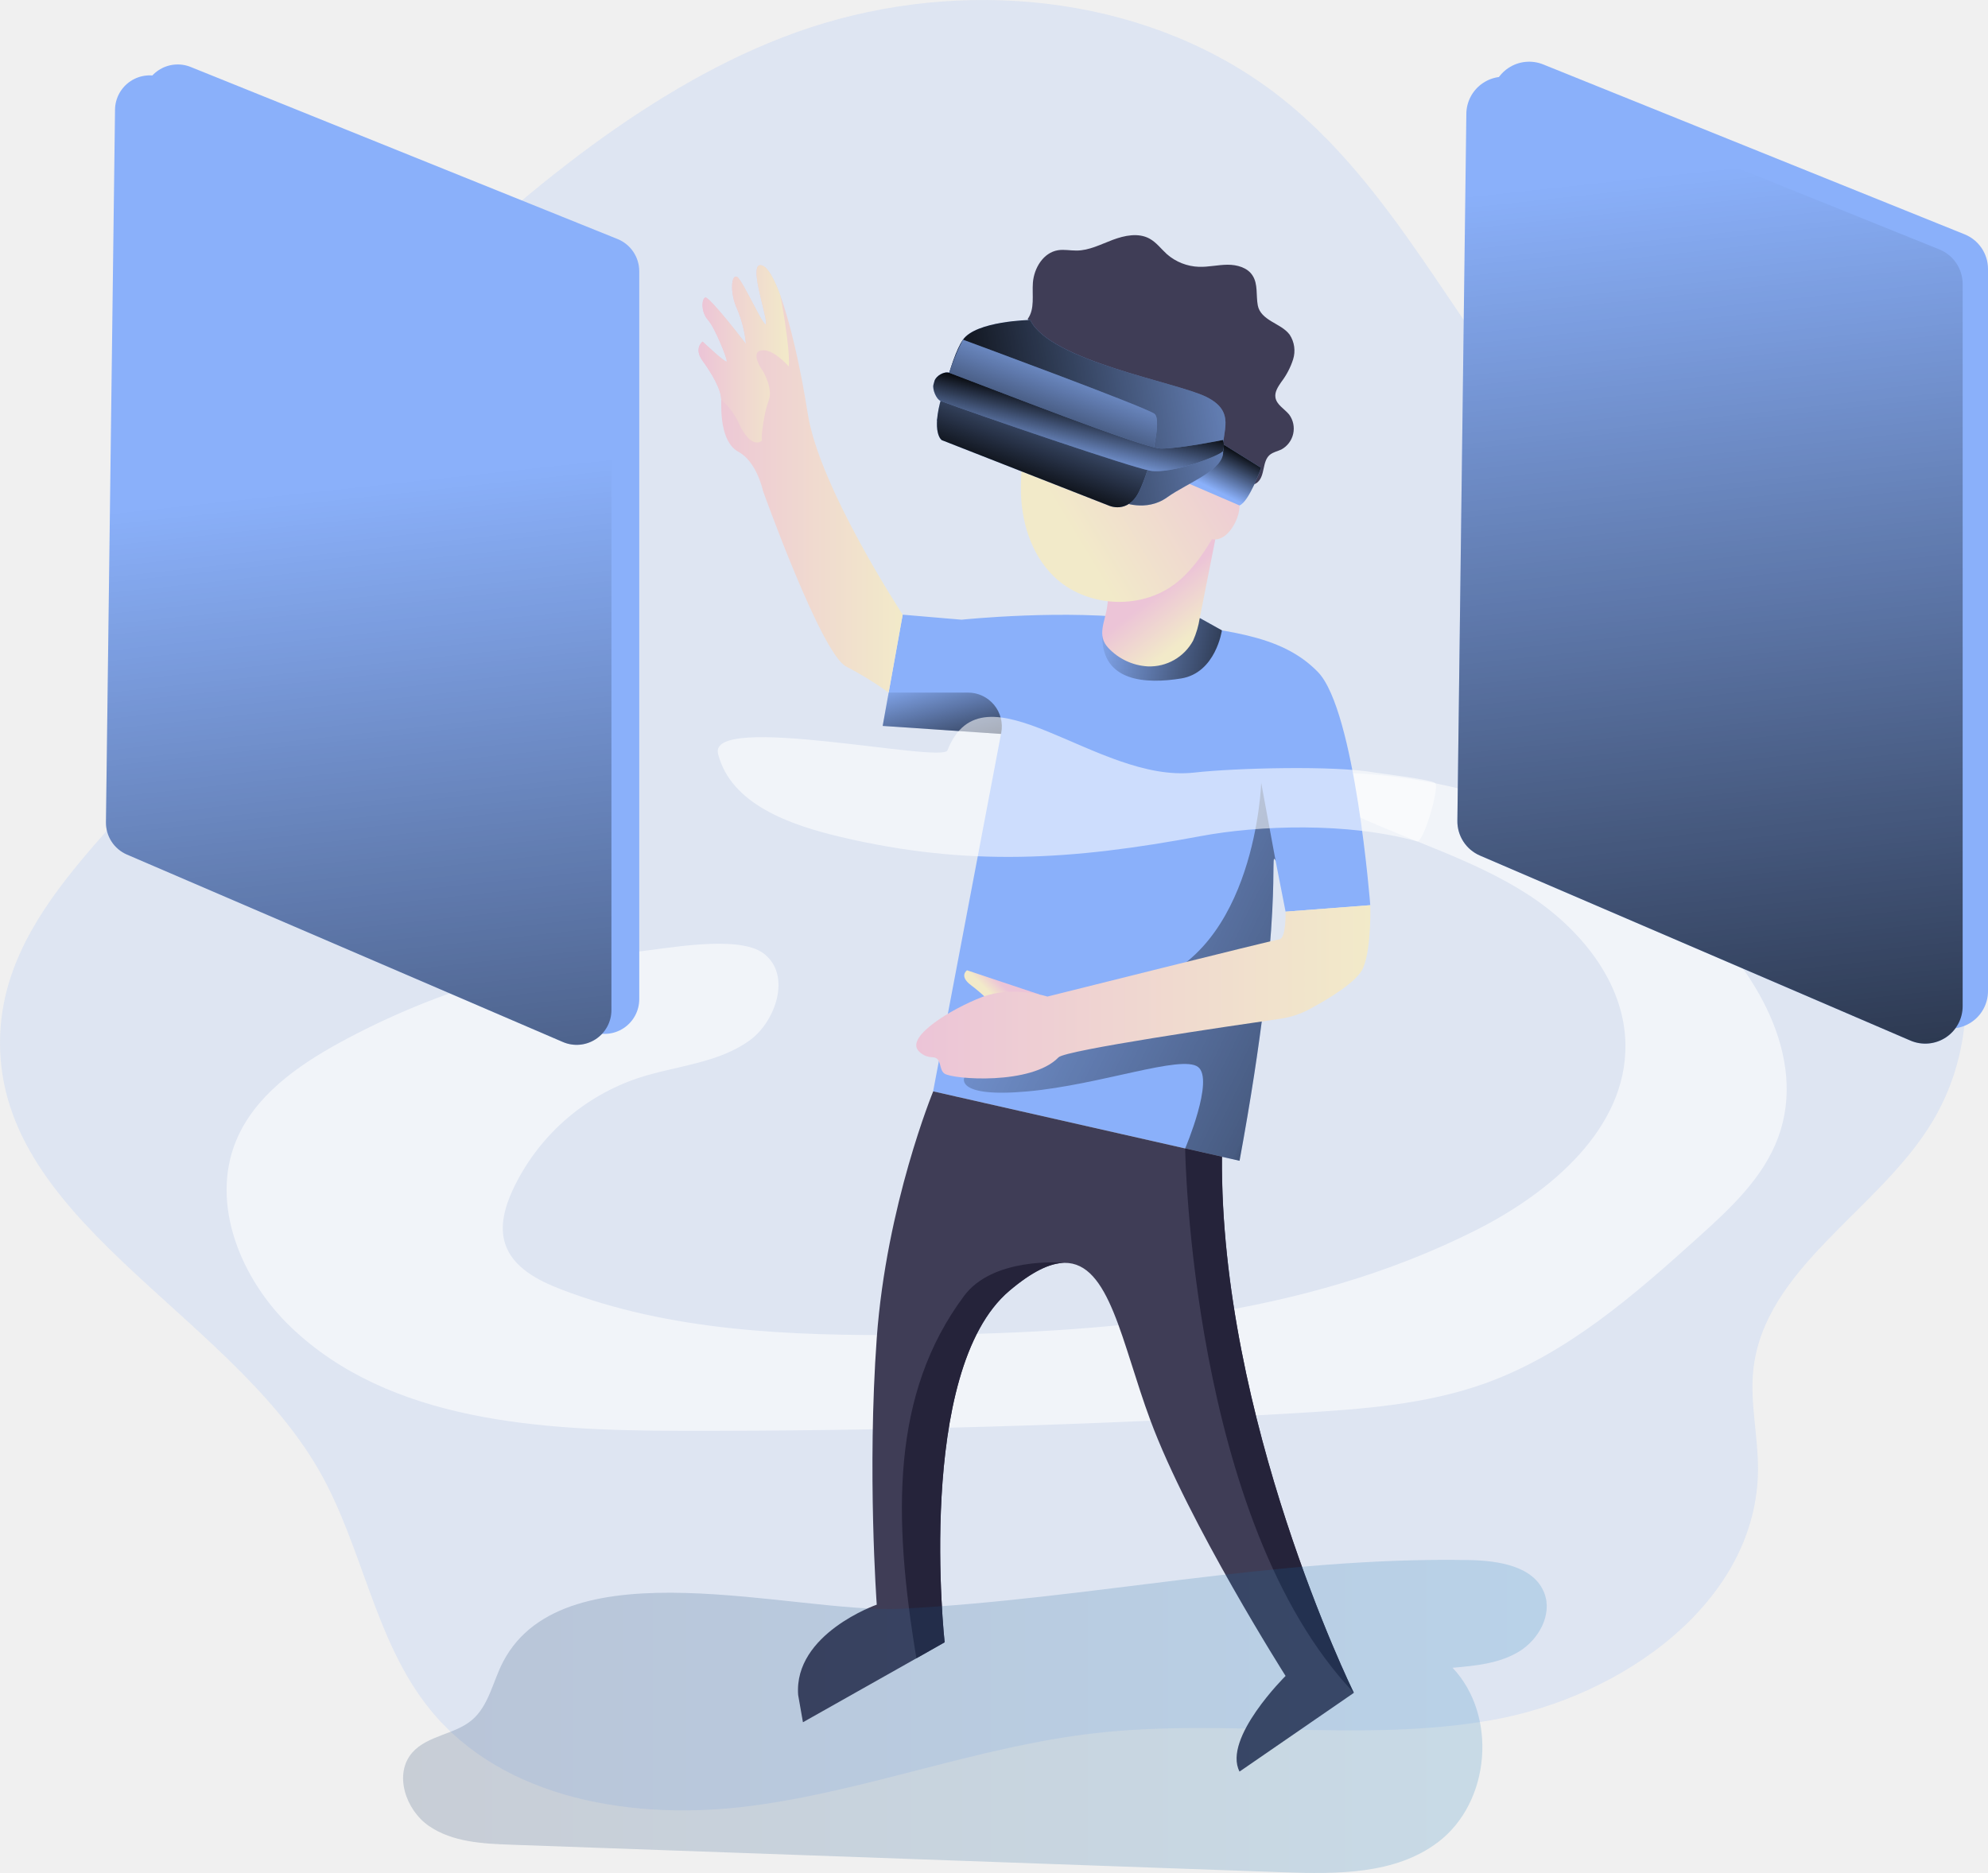
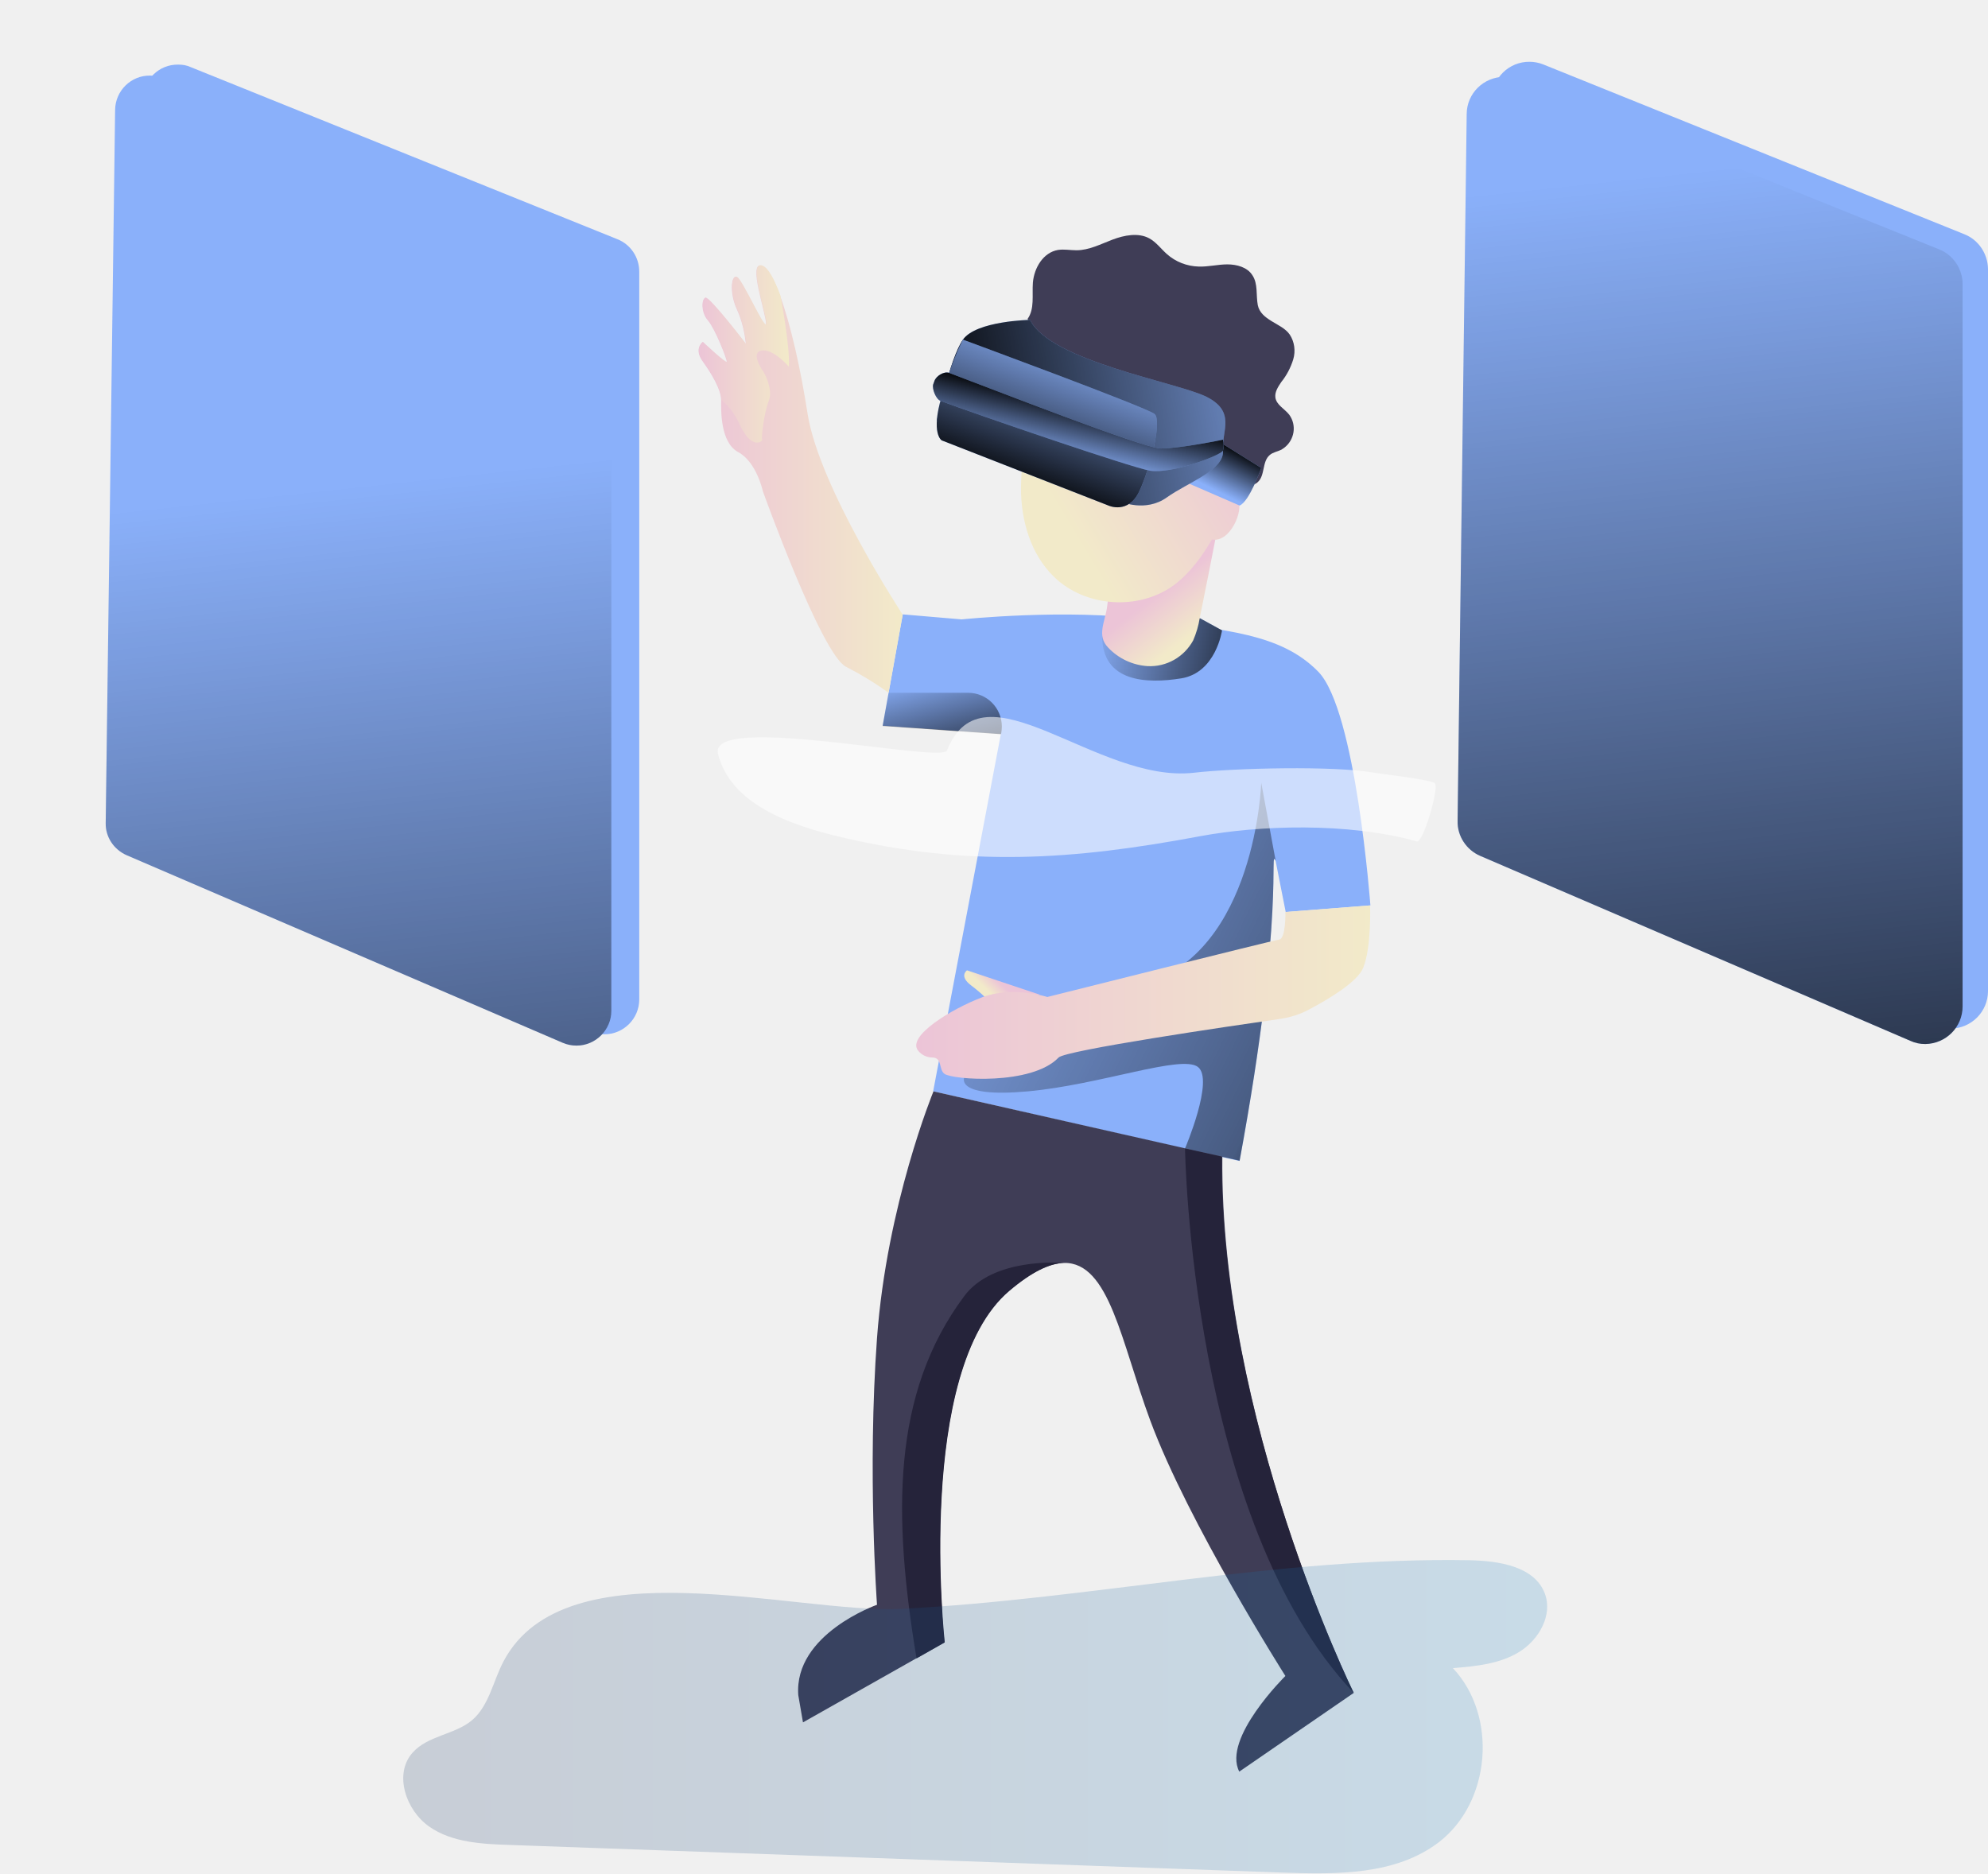
- <svg xmlns="http://www.w3.org/2000/svg" xmlns:xlink="http://www.w3.org/1999/xlink" id="Layer_1" data-name="Layer 1" viewBox="0 0 633.8 597.29">
-   <defs>
-     <linearGradient id="linear-gradient" x1="263.08" y1="578.78" x2="216.66" y2="148.82" gradientUnits="userSpaceOnUse">
-       <stop offset="0.01" />
-       <stop offset="0.99" stop-opacity="0" />
-     </linearGradient>
-     <linearGradient id="linear-gradient-2" x1="683.14" y1="479.12" x2="636.71" y2="49.16" xlink:href="#linear-gradient" />
-     <linearGradient id="linear-gradient-3" x1="542.64" y1="336.97" x2="384.08" y2="258.69" gradientUnits="userSpaceOnUse">
-       <stop offset="0.01" />
-       <stop offset="0.15" stop-opacity="0.48" />
-       <stop offset="0.99" stop-opacity="0" />
-     </linearGradient>
-     <linearGradient id="linear-gradient-4" x1="515.81" y1="212.89" x2="452.03" y2="199.88" xlink:href="#linear-gradient" />
-     <linearGradient id="linear-gradient-5" x1="424.41" y1="312.18" x2="421.27" y2="315.43" gradientUnits="userSpaceOnUse">
-       <stop offset="0" stop-color="#ecc4d7" />
-       <stop offset="0.42" stop-color="#efd4d1" />
-       <stop offset="1" stop-color="#f2eac9" />
-     </linearGradient>
-     <linearGradient id="linear-gradient-6" x1="476.1" y1="186.04" x2="488.59" y2="202.32" gradientUnits="userSpaceOnUse">
-       <stop offset="0" stop-color="#ecc4d7" />
-       <stop offset="0.83" stop-color="#f2eac9" />
-     </linearGradient>
-     <linearGradient id="linear-gradient-7" x1="397.19" y1="314.57" x2="541.96" y2="314.57" xlink:href="#linear-gradient-5" />
-     <linearGradient id="linear-gradient-8" x1="327.77" y1="150.99" x2="392.86" y2="150.99" xlink:href="#linear-gradient-5" />
-     <linearGradient id="linear-gradient-9" x1="327.77" y1="111.11" x2="356.6" y2="111.11" xlink:href="#linear-gradient-5" />
-     <linearGradient id="linear-gradient-10" x1="497.48" y1="125.97" x2="430.4" y2="166.31" xlink:href="#linear-gradient-6" />
-     <linearGradient id="linear-gradient-11" x1="500.32" y1="141.33" x2="493.38" y2="155.22" xlink:href="#linear-gradient" />
-     <linearGradient id="linear-gradient-12" x1="399.13" y1="138.75" x2="532.41" y2="115.5" xlink:href="#linear-gradient" />
-     <linearGradient id="linear-gradient-13" x1="430.58" y1="156.19" x2="448.87" y2="106.9" xlink:href="#linear-gradient" />
-     <linearGradient id="linear-gradient-14" x1="450.14" y1="125.9" x2="445.35" y2="146.32" xlink:href="#linear-gradient" />
-     <linearGradient id="linear-gradient-15" x1="411.19" y1="251.3" x2="401.03" y2="211.96" xlink:href="#linear-gradient" />
-     <linearGradient id="linear-gradient-16" x1="233.63" y1="545.64" x2="598.23" y2="545.64" gradientUnits="userSpaceOnUse">
-       <stop offset="0" stop-color="#183866" />
-       <stop offset="1" stop-color="#1a7fc1" />
-     </linearGradient>
-   </defs>
-   <path d="M367.94,5.63c48.8-14.54,105-7.9,145.13,23.49,36.48,28.59,56,73.31,86.29,108.43,29.55,34.3,69,59,98.22,93.59s46.85,86.11,23.52,124.91C704,384.48,667.35,402.5,664,435.5c-1,10.37,1.57,20.77,1.55,31.19-.1,42.3-43.24,72.78-84.9,80.12S496,546.18,454,551c-37,4.24-72.37,18.29-109.33,23.15s-79-1.78-102.49-30.72c-17.76-21.88-21.43-52-35.48-76.39-29.45-51.17-104-80.05-101.56-139,1.8-42.77,44.82-70.16,68.17-106,28.85-44.36,30.32-97.41,69.84-134.58C278,54.61,321.19,19.55,367.94,5.63Z" transform="translate(-105.07 1.72)" fill="#8ab0fa" opacity="0.18" />
-   <path d="M213.42,330.74c-13.58,7.43-27.15,17-33.07,31.29-8.38,20.29,1.58,44.26,17.44,59.45,31.62,30.28,79.87,33,123.65,33.08q98.88.19,197.66-5.69c20.12-1.2,40.54-2.65,59.52-9.47,26-9.35,47.39-28.07,67.91-46.57,10.19-9.18,20.68-18.92,25.43-31.78,9.48-25.64-7.15-53.78-27.46-72.07a174.31,174.31,0,0,0-117.69-44.31c-1.88,6,4.69,11,10.38,13.63,18.16,8.38,37.64,14.16,54.51,24.92s31.32,28.12,31.58,48.12c.36,26.74-23.75,47.16-47.62,59.21C520.31,418.49,456.42,423.6,394.42,424c-37.41.27-75.69-1.15-110.61-14.6-7.38-2.84-15.3-7-17.71-14.54-1.79-5.57-.05-11.66,2.38-17A68,68,0,0,1,308.72,342c12-3.91,25.43-4.61,35.57-12.11,8-5.92,13.23-20.62,4.31-27.5-8.09-6.24-31.8-1.45-41-.56A246.46,246.46,0,0,0,213.42,330.74Z" transform="translate(-105.07 1.72)" fill="#fff" opacity="0.57" />
-   <path d="M165.87,19.64,301.94,74.5a11.08,11.08,0,0,1,6.93,10.27V316.91a11.07,11.07,0,0,1-15.45,10.17l-139-59.77A11.07,11.07,0,0,1,147.77,257l2.89-227.23A11.07,11.07,0,0,1,165.87,19.64Z" transform="translate(-105.07 1.72)" fill="#8ab0fa" />
-   <path d="M157,23.14,293,78A11.09,11.09,0,0,1,300,88.26V320.41a11.08,11.08,0,0,1-15.45,10.17l-139-59.78a11.09,11.09,0,0,1-6.7-10.31l2.89-227.23A11.07,11.07,0,0,1,157,23.14Z" transform="translate(-105.07 1.72)" fill="#8ab0fa" />
-   <path d="M597,18.8,731.4,73A11.92,11.92,0,0,1,738.87,84V314.3a11.93,11.93,0,0,1-16.64,11L585,266.23a11.94,11.94,0,0,1-7.22-11.11l2.87-225.4A11.94,11.94,0,0,1,597,18.8Z" transform="translate(-105.07 1.72)" fill="#8ab0fa" />
-   <path d="M589,23.62,723.32,77.8a11.92,11.92,0,0,1,7.47,11.06V319.12a11.93,11.93,0,0,1-16.64,11l-137.24-59a11.92,11.92,0,0,1-7.21-11.11l2.86-225.4A11.94,11.94,0,0,1,589,23.62Z" transform="translate(-105.07 1.72)" fill="#8ab0fa" />
-   <path d="M157,23.14,293,78A11.09,11.09,0,0,1,300,88.26V320.41a11.08,11.08,0,0,1-15.45,10.17l-139-59.78a11.09,11.09,0,0,1-6.7-10.31l2.89-227.23A11.07,11.07,0,0,1,157,23.14Z" transform="translate(-105.07 1.72)" fill="url(#linear-gradient)" />
-   <path d="M589,23.62,723.32,77.8a11.92,11.92,0,0,1,7.47,11.06V319.12a11.93,11.93,0,0,1-16.64,11l-137.24-59a11.92,11.92,0,0,1-7.21-11.11l2.86-225.4A11.94,11.94,0,0,1,589,23.62Z" transform="translate(-105.07 1.72)" fill="url(#linear-gradient-2)" />
-   <path d="M541.93,286.94l-27,2.06-3.18-16.2c-2.22-4.87,3.18,16.2-11.5,95.65l-8.46-1.92-89.23-20.22,21.65-114-37.73-2.55,6.38-35.46,18.77,1.6s33.73-3.52,58.85,0,42.84,4.41,54.75,16.67S541.93,286.94,541.93,286.94Z" transform="translate(-105.07 1.72)" fill="#8ab0fa" />
-   <path d="M511.75,272.8c-2.22-4.87,3.18,16.2-11.5,95.65l-8.46-1.92-8.88-2s9.37-22,4.11-26-31.13,5.69-54.31,7.79-20.23-4.37-20.23-4.37,21.2-19.28,57.09-29.73,37.59-64.28,37.59-64.28Z" transform="translate(-105.07 1.72)" fill="url(#linear-gradient-3)" />
-   <path d="M456.48,201.17s22.64.94,31.08-5.81l7.07,3.94s-1.93,13.54-13,15.34S456.46,215.83,456.48,201.17Z" transform="translate(-105.07 1.72)" fill="#8ab0fa" />
-   <path d="M456.48,201.17s22.64.94,31.08-5.81l7.07,3.94s-1.93,13.54-13,15.34S456.46,215.83,456.48,201.17Z" transform="translate(-105.07 1.72)" fill="url(#linear-gradient-4)" />
-   <path d="M436.63,315.47l-23.25-7.77s-2.74,1.81,1.33,4.81a56.91,56.91,0,0,1,4.94,4.21Z" transform="translate(-105.07 1.72)" fill="url(#linear-gradient-5)" />
-   <path d="M458.08,191.52c.51-4,.71-8.43,3.28-11.59a18.33,18.33,0,0,1,5.6-4.11l16.93-9.4c2.06-1.14,4.3-2.32,6.63-2a3,3,0,0,1,1.56.6c1.13.93.95,2.69.67,4.14q-2.58,13.11-5.19,26.22a28.33,28.33,0,0,1-2.11,7.19A15.72,15.72,0,0,1,471,210.79a18.67,18.67,0,0,1-12.59-5.9C454.61,200.9,457.46,196.47,458.08,191.52Z" transform="translate(-105.07 1.72)" fill="url(#linear-gradient-6)" />
-   <path d="M513.18,323.17a28.37,28.37,0,0,0,9.43-3.1c5.86-3.14,15.25-8.74,17.08-13.2,2.69-6.59,2.24-19.93,2.24-19.93l-27,2.06s.23,8.53-2,8.83S439,316.08,439,316.08s-11.09-3.59-20.82.15-24.07,12.44-20.42,17a6.07,6.07,0,0,0,4.56,2.2c3.16.1,1.92,3.79,3.82,5.19,2.54,1.87,27.78,3.8,36.42-5.17C444.77,333.17,497.09,325.49,513.18,323.17Z" transform="translate(-105.07 1.72)" fill="url(#linear-gradient-7)" />
-   <path d="M392.86,194.29l-4.48,24.85a110.84,110.84,0,0,0-13.57-8.33c-7.94-4.12-26.49-56-26.49-56s-1.95-9.27-7.78-12.42S335,129.06,335,125.76h0c0-3.29-3-8.37-5.93-12.4s0-6.14,0-6.14,7.57,7.18,7.71,6.29-3.78-10.72-6-13.19-2.09-6.56-.89-7.16,13,14.81,13,14.81a37.94,37.94,0,0,0-2.85-11.23c-2.39-5.23-1.79-11.07,0-10.17s9.28,18,9.28,14.73-6-20.11-1.2-18.32c1.79.67,3.74,4.14,5.69,9.46,3.25,8.91,6.47,23,8.8,37.85C366.36,153.94,392.86,194.29,392.86,194.29Z" transform="translate(-105.07 1.72)" fill="url(#linear-gradient-8)" />
-   <path d="M356.55,115.14s-5.08-5.88-8.83-5.11.75,6.9.75,6.9,3.14,5.39,1.65,9.13-2.54,12.12-2.1,12.42-3.29,3.75-7.33-5.08a22.39,22.39,0,0,0-5.68-7.65c0-3.29-3-8.37-5.93-12.4s0-6.14,0-6.14,7.57,7.18,7.71,6.29-3.78-10.72-6-13.19-2.09-6.56-.89-7.16,13,14.81,13,14.81a37.94,37.94,0,0,0-2.85-11.23c-2.39-5.23-1.79-11.07,0-10.17s9.28,18,9.28,14.73-6-20.11-1.2-18.32c1.79.67,3.74,4.14,5.69,9.46C353.86,92.43,357,108.55,356.55,115.14Z" transform="translate(-105.07 1.72)" fill="url(#linear-gradient-9)" />
-   <path d="M536.7,538.12l-36.45,25.11c-5.47-10.58,14.68-30.5,14.68-30.5s-31-48.85-43.09-81.49c-9.21-24.76-13-50.45-27.45-50.24-4.59.07-10.25,2.75-17.51,8.9C396.74,435.4,406.23,522,406.23,522l-9,5.1h0L361.06,547.5l-1.53-8.71C358.09,519.27,384.59,510,384.59,510s-3.09-42.47,0-85,18-78.69,18-78.69l80.35,18.21,11.72,2.65C494,450.53,536,536.77,536.69,538.1Z" transform="translate(-105.07 1.72)" fill="#3f3d56" />
-   <path d="M500.79,146.86a48.08,48.08,0,0,1-2.63,9.87,1.77,1.77,0,0,1,1.65.9c1.9,3.17-2.54,13.78-8.34,12.58-3.23,5.37-6.92,10.61-11.93,14.37C468.32,193,451,191.85,441,182.05c-7.37-7.21-10.52-17.92-10.46-28.23.07-12,3.3-31.07,10.86-40.92s23.69-6.06,33.61-2.67c7.67,2.62,15.41,6.21,20.38,12.61C500.56,129.5,502,138.52,500.79,146.86Z" transform="translate(-105.07 1.72)" fill="url(#linear-gradient-10)" />
-   <path d="M432.71,100c2.34-3.2,1.36-7.61,1.66-11.56.36-4.69,3.34-9.61,8-10.36,1.95-.32,3.94.12,5.92.1,4,0,7.76-2,11.53-3.41s8.18-2.33,11.72-.4c2.19,1.19,3.72,3.3,5.59,5a16.42,16.42,0,0,0,10.18,4c3,.1,6.06-.65,9.1-.67s6.39.9,8,3.46c1.77,2.73,1.06,6.31,1.66,9.51.45,2.37,2.29,3.84,4.36,5.1s4.37,2.31,5.81,4.25a9.27,9.27,0,0,1,1.09,7.86,23.93,23.93,0,0,1-3.78,7.23c-1,1.47-2.13,3.12-1.86,4.89.35,2.36,2.87,3.64,4.38,5.48a7.58,7.58,0,0,1-2.5,11.15c-1.24.58-2.66.83-3.7,1.72-2.45,2.12-1.42,6.58-3.86,8.71-2,1.78-5.47.71-7.13-1.44S493.39,143,493,140.31c-.7-4.34,1.69-6.28-1.3-9.5-3.5-3.75-8.83-5-13.58-6.9-5.87-2.39-13.08-1.9-18.89-4.43-5.13-2.24-12.58-4.5-17.78-6.58S435.78,104.67,432.71,100Z" transform="translate(-105.07 1.72)" fill="#3f3d56" />
-   <path d="M494.14,139.39l13,8.07s-3.84,10.83-6.9,12l-15.94-6.87Z" transform="translate(-105.07 1.72)" fill="#8ab0fa" />
-   <path d="M494.14,139.39l13,8.07s-3.84,10.83-6.9,12l-15.94-6.87Z" transform="translate(-105.07 1.72)" fill="url(#linear-gradient-11)" />
-   <path d="M433.51,100.32s-17.22.3-21.43,6.29-8.27,25.85-8.27,25.85l58.82,25.85s7.78,3.4,14.51-1.41,18.35-8.72,17.87-14.85,4.28-12.4-5.3-17.18S439.86,113.47,433.51,100.32Z" transform="translate(-105.07 1.72)" fill="#8ab0fa" />
-   <path d="M433.51,100.32s-17.22.3-21.43,6.29-8.27,25.85-8.27,25.85l58.82,25.85s7.78,3.4,14.51-1.41,18.35-8.72,17.87-14.85,4.28-12.4-5.3-17.18S439.86,113.47,433.51,100.32Z" transform="translate(-105.07 1.72)" fill="url(#linear-gradient-12)" />
-   <path d="M412.08,106.61s58.63,21.6,61.1,23.67-1.35,17.33-4.94,24.73-9.76,4.46-9.76,4.46l-53.17-20.84s-3.45-2.24,0-13.91S410.65,109.37,412.08,106.61Z" transform="translate(-105.07 1.72)" fill="#8ab0fa" />
-   <path d="M412.08,106.61s58.63,21.6,61.1,23.67-1.35,17.33-4.94,24.73-9.76,4.46-9.76,4.46l-53.17-20.84s-3.45-2.24,0-13.91S410.65,109.37,412.08,106.61Z" transform="translate(-105.07 1.72)" fill="url(#linear-gradient-13)" />
-   <path d="M403,119.76c.46-1.62,3.15-3.18,4.73-2.59,12.75,4.77,62.09,24.15,67.54,24.15,6.25,0,19.78-2.75,19.78-2.75a7.36,7.36,0,0,1,0,3.48c-.51,1.35-16.33,7.5-23.18,6.36-6-1-55.21-17.87-66.92-22.27-1.39-.52-2.68-3.76-2.28-5.2Z" transform="translate(-105.07 1.72)" fill="#8ab0fa" />
-   <path d="M403,119.76c.46-1.62,3.15-3.18,4.73-2.59,12.75,4.77,62.09,24.15,67.54,24.15,6.25,0,19.78-2.75,19.78-2.75a7.36,7.36,0,0,1,0,3.48c-.51,1.35-16.33,7.5-23.18,6.36-6-1-55.21-17.87-66.92-22.27-1.39-.52-2.68-3.76-2.28-5.2Z" transform="translate(-105.07 1.72)" fill="url(#linear-gradient-14)" />
-   <path d="M388.38,219.14h25.28A10.8,10.8,0,0,1,424.27,232l-.06.33-37.73-2.55Z" transform="translate(-105.07 1.72)" fill="url(#linear-gradient-15)" />
-   <path d="M536.69,538.1c-52.07-54.77-53.78-173.58-53.78-173.58l11.72,2.65C494,450.53,536,536.77,536.69,538.1Z" transform="translate(-105.07 1.72)" fill="#25233a" />
-   <path d="M444.39,401c-4.59.07-10.25,2.75-17.51,8.9C396.74,435.4,406.23,522,406.23,522l-9,5.1h0c-7.54-45.38-8-84.4,15.17-115.52C421.53,399.23,443,400.85,444.39,401Z" transform="translate(-105.07 1.72)" fill="#25233a" />
-   <path d="M265.53,528.09c-3.33,6.31-4.56,14.08-10,18.7s-14.18,4.9-19,10.36c-6,6.82-2.15,18.34,5.34,23.46s17.1,5.62,26.16,5.94l246.06,8.79c17.15.61,35.83.76,49.48-9.63,16.69-12.69,19-40.33,4.6-55.59,7.31-.62,14.92-1.35,21.19-5.17s10.68-11.75,8.07-18.61c-3.31-8.67-14.65-10.39-23.93-10.56-61.54-1.13-120.31,12.4-181.19,15.52C358.8,513,285.31,490.6,265.53,528.09Z" transform="translate(-105.07 1.72)" opacity="0.19" fill="url(#linear-gradient-16)" />
-   <path d="M334,238.69c4.08,16.11,23,22.69,39.13,26.5,40.54,9.57,73.83,7.38,114.78-.28,18.4-3.44,46.68-4.49,68.93,1.67,2,.57,7.12-16.83,5.84-18.53-.89-1.18-17.81-3.13-19.26-3.4-12.79-2.32-44.69-1.46-57.61,0-31.09,3.54-67.22-36.07-78.68-7.09C405.45,241.82,330.63,225.34,334,238.69Z" transform="translate(-105.07 1.72)" fill="#fff" opacity="0.57" />
+ <svg xmlns="http://www.w3.org/2000/svg" version="1.1" id="Layer_1" x="0px" y="0px" viewBox="0 0 633.8 597.3" style="enable-background:new 0 0 633.8 597.3;" xml:space="preserve">
+   <style type="text/css">
+ 	.st0{fill:#8AB0FA;}
+ 	.st1{fill:url(#SVGID_1_);}
+ 	.st2{fill:url(#SVGID_2_);}
+ 	.st3{fill:url(#SVGID_3_);}
+ 	.st4{fill:url(#SVGID_4_);}
+ 	.st5{fill:url(#SVGID_5_);}
+ 	.st6{fill:url(#SVGID_6_);}
+ 	.st7{fill:url(#SVGID_7_);}
+ 	.st8{fill:url(#SVGID_8_);}
+ 	.st9{fill:url(#SVGID_9_);}
+ 	.st10{fill:#3F3D56;}
+ 	.st11{fill:url(#SVGID_10_);}
+ 	.st12{fill:url(#SVGID_11_);}
+ 	.st13{fill:url(#SVGID_12_);}
+ 	.st14{fill:url(#SVGID_13_);}
+ 	.st15{fill:url(#SVGID_14_);}
+ 	.st16{fill:url(#SVGID_15_);}
+ 	.st17{fill:#25233A;}
+ 	.st18{opacity:0.19;fill:url(#SVGID_16_);enable-background:new    ;}
+ 	.st19{opacity:0.57;fill:#FFFFFF;enable-background:new    ;}
+ </style>
+   <path class="st0" d="M60.8,21.4l136.1,54.9c4.2,1.7,6.9,5.8,6.9,10.3v232.1c0,6.1-5,11.1-11.1,11.1c-1.5,0-3-0.3-4.4-0.9L49.3,269  c-4.1-1.8-6.7-5.8-6.6-10.3l2.9-227.2c0.1-6.1,5.1-11,11.2-10.9C58.2,20.6,59.5,20.8,60.8,21.4z" />
+   <path class="st0" d="M51.9,24.9l136,54.9c4.2,1.7,7,5.7,7,10.3v232.2c0,6.1-5,11.1-11.1,11.1c-1.5,0-3-0.3-4.4-0.9l-139-59.8  c-4.1-1.8-6.8-5.8-6.7-10.3L36.7,35c0.1-6.1,5.1-11,11.2-10.9C49.3,24.1,50.6,24.3,51.9,24.9z" />
+   <path class="st0" d="M491.9,20.5l134.4,54.2c4.5,1.8,7.4,6.2,7.5,11V316c0,6.6-5.3,11.9-11.9,12c-1.6,0-3.2-0.3-4.7-1L479.9,268  c-4.4-1.9-7.3-6.3-7.2-11.1l2.9-225.4c0.1-6.6,5.5-11.9,12.1-11.8C489.1,19.7,490.6,20,491.9,20.5z" />
+   <path class="st0" d="M483.9,25.3l134.3,54.2c4.5,1.8,7.5,6.2,7.5,11.1v230.3c0,6.6-5.3,11.9-11.9,12c-1.6,0-3.2-0.3-4.7-1l-137.2-59  c-4.4-1.9-7.3-6.3-7.2-11.1l2.9-225.4c0-6.6,5.4-11.9,12-11.9C481,24.5,482.5,24.8,483.9,25.3z" />
+   <linearGradient id="SVGID_1_" gradientUnits="userSpaceOnUse" x1="263.076" y1="19.109" x2="216.656" y2="449.069" gradientTransform="matrix(1 0 0 -1 -105.07 599.6097)">
+     <stop offset="1.000000e-02" style="stop-color:#000000" />
+     <stop offset="0.99" style="stop-color:#000000;stop-opacity:0" />
+   </linearGradient>
+   <path class="st1" d="M51.9,24.9l136,54.9c4.2,1.7,7,5.7,7,10.3v232.2c0,6.1-5,11.1-11.1,11.1c-1.5,0-3-0.3-4.4-0.9l-139-59.8  c-4.1-1.8-6.8-5.8-6.7-10.3L36.7,35c0.1-6.1,5.1-11,11.2-10.9C49.3,24.1,50.6,24.3,51.9,24.9z" />
+   <linearGradient id="SVGID_2_" gradientUnits="userSpaceOnUse" x1="683.138" y1="118.769" x2="636.708" y2="548.73" gradientTransform="matrix(1 0 0 -1 -105.07 599.6097)">
+     <stop offset="1.000000e-02" style="stop-color:#000000" />
+     <stop offset="0.99" style="stop-color:#000000;stop-opacity:0" />
+   </linearGradient>
+   <path class="st2" d="M483.9,25.3l134.3,54.2c4.5,1.8,7.5,6.2,7.5,11.1v230.3c0,6.6-5.3,11.9-11.9,12c-1.6,0-3.2-0.3-4.7-1l-137.2-59  c-4.4-1.9-7.3-6.3-7.2-11.1l2.9-225.4c0-6.6,5.4-11.9,12-11.9C481,24.5,482.5,24.8,483.9,25.3z" />
+   <path class="st0" d="M436.9,288.7l-27,2.1l-3.2-16.2c-2.2-4.9,3.2,16.2-11.5,95.6l-8.5-1.9L297.5,348l21.6-114l-37.7-2.6l6.4-35.5  l18.8,1.6c0,0,33.7-3.5,58.9,0s42.8,4.4,54.8,16.7S436.9,288.7,436.9,288.7z" />
+   <linearGradient id="SVGID_3_" gradientUnits="userSpaceOnUse" x1="542.634" y1="260.908" x2="384.074" y2="339.188" gradientTransform="matrix(1 0 0 -1 -105.07 599.6097)">
+     <stop offset="1.000000e-02" style="stop-color:#000000" />
+     <stop offset="0.15" style="stop-color:#000000;stop-opacity:0.48" />
+     <stop offset="0.99" style="stop-color:#000000;stop-opacity:0" />
+   </linearGradient>
+   <path class="st3" d="M406.7,274.5c-2.2-4.9,3.2,16.2-11.5,95.6l-8.5-1.9l-8.9-2c0,0,9.4-22,4.1-26s-31.1,5.7-54.3,7.8  s-20.2-4.4-20.2-4.4s21.2-19.3,57.1-29.7s37.6-64.3,37.6-64.3L406.7,274.5z" />
+   <path class="st0" d="M351.4,202.9c0,0,22.6,0.9,31.1-5.8l7.1,3.9c0,0-1.9,13.5-13,15.3S351.4,217.5,351.4,202.9z" />
+   <linearGradient id="SVGID_4_" gradientUnits="userSpaceOnUse" x1="515.81" y1="385" x2="452.03" y2="398.01" gradientTransform="matrix(1 0 0 -1 -105.07 599.6097)">
+     <stop offset="1.000000e-02" style="stop-color:#000000" />
+     <stop offset="0.99" style="stop-color:#000000;stop-opacity:0" />
+   </linearGradient>
+   <path class="st4" d="M351.4,202.9c0,0,22.6,0.9,31.1-5.8l7.1,3.9c0,0-1.9,13.5-13,15.3S351.4,217.5,351.4,202.9z" />
+   <linearGradient id="SVGID_5_" gradientUnits="userSpaceOnUse" x1="424.408" y1="285.712" x2="421.268" y2="282.462" gradientTransform="matrix(1 0 0 -1 -105.07 599.6097)">
+     <stop offset="0" style="stop-color:#ECC4D7" />
+     <stop offset="0.42" style="stop-color:#EFD4D1" />
+     <stop offset="1" style="stop-color:#F2EAC9" />
+   </linearGradient>
+   <path class="st5" d="M331.6,317.2l-23.3-7.8c0,0-2.7,1.8,1.3,4.8c1.7,1.3,3.4,2.7,4.9,4.2L331.6,317.2z" />
+   <linearGradient id="SVGID_6_" gradientUnits="userSpaceOnUse" x1="476.089" y1="411.841" x2="488.579" y2="395.561" gradientTransform="matrix(1 0 0 -1 -105.07 599.6097)">
+     <stop offset="0" style="stop-color:#ECC4D7" />
+     <stop offset="0.83" style="stop-color:#F2EAC9" />
+   </linearGradient>
+   <path class="st6" d="M353,193.2c0.5-4,0.7-8.4,3.3-11.6c1.6-1.7,3.5-3.1,5.6-4.1l16.9-9.4c2.1-1.1,4.3-2.3,6.6-2  c0.6,0,1.1,0.3,1.6,0.6c1.1,0.9,1,2.7,0.7,4.1c-1.7,8.7-3.4,17.5-5.2,26.2c-0.4,2.5-1.1,4.9-2.1,7.2c-2.9,5.3-8.5,8.5-14.5,8.2  c-4.8-0.3-9.3-2.4-12.6-5.9C349.5,202.6,352.4,198.2,353,193.2z" />
+   <linearGradient id="SVGID_7_" gradientUnits="userSpaceOnUse" x1="397.178" y1="283.322" x2="541.958" y2="283.322" gradientTransform="matrix(1 0 0 -1 -105.07 599.6097)">
+     <stop offset="0" style="stop-color:#ECC4D7" />
+     <stop offset="0.42" style="stop-color:#EFD4D1" />
+     <stop offset="1" style="stop-color:#F2EAC9" />
+   </linearGradient>
+   <path class="st7" d="M408.1,324.9c3.3-0.5,6.5-1.5,9.4-3.1c5.9-3.1,15.3-8.7,17.1-13.2c2.7-6.6,2.2-19.9,2.2-19.9l-27,2.1  c0,0,0.2,8.5-2,8.8s-73.9,18.3-73.9,18.3s-11.1-3.6-20.8,0.1s-24.1,12.4-20.4,17c1.1,1.4,2.8,2.2,4.6,2.2c3.2,0.1,1.9,3.8,3.8,5.2  c2.5,1.9,27.8,3.8,36.4-5.2C339.7,334.9,392,327.2,408.1,324.9z" />
+   <linearGradient id="SVGID_8_" gradientUnits="userSpaceOnUse" x1="327.768" y1="446.896" x2="392.86" y2="446.896" gradientTransform="matrix(1 0 0 -1 -105.07 599.6097)">
+     <stop offset="0" style="stop-color:#ECC4D7" />
+     <stop offset="0.42" style="stop-color:#EFD4D1" />
+     <stop offset="1" style="stop-color:#F2EAC9" />
+   </linearGradient>
+   <path class="st8" d="M287.8,196l-4.5,24.9c-4.3-3.1-8.9-5.9-13.6-8.3c-7.9-4.1-26.5-56-26.5-56s-2-9.3-7.8-12.4s-5.5-13.3-5.5-16.6  l0,0c0-3.3-3-8.4-5.9-12.4s0-6.1,0-6.1s7.6,7.2,7.7,6.3s-3.8-10.7-6-13.2s-2.1-6.6-0.9-7.2s13,14.8,13,14.8  c-0.4-3.9-1.3-7.7-2.9-11.2c-2.4-5.2-1.8-11.1,0-10.2s9.3,18,9.3,14.7s-6-20.1-1.2-18.3c1.8,0.7,3.7,4.1,5.7,9.5  c3.3,8.9,6.5,23,8.8,37.8C261.3,155.7,287.8,196,287.8,196z" />
+   <linearGradient id="SVGID_9_" gradientUnits="userSpaceOnUse" x1="327.778" y1="486.775" x2="356.594" y2="486.775" gradientTransform="matrix(1 0 0 -1 -105.07 599.6097)">
+     <stop offset="0" style="stop-color:#ECC4D7" />
+     <stop offset="0.42" style="stop-color:#EFD4D1" />
+     <stop offset="1" style="stop-color:#F2EAC9" />
+   </linearGradient>
+   <path class="st9" d="M251.5,116.9c0,0-5.1-5.9-8.8-5.1s0.8,6.9,0.8,6.9s3.1,5.4,1.6,9.1c-1.5,3.7-2.5,12.1-2.1,12.4  s-3.3,3.8-7.3-5.1c-1.3-2.9-3.3-5.5-5.7-7.6c0-3.3-3-8.4-5.9-12.4s0-6.1,0-6.1s7.6,7.2,7.7,6.3s-3.8-10.7-6-13.2s-2.1-6.6-0.9-7.2  s13,14.8,13,14.8c-0.4-3.9-1.3-7.7-2.9-11.2c-2.4-5.2-1.8-11.1,0-10.2s9.3,18,9.3,14.7s-6-20.1-1.2-18.3c1.8,0.7,3.7,4.1,5.7,9.5  C248.8,94.1,251.9,110.3,251.5,116.9z" />
+   <path class="st10" d="M431.6,539.8l-36.5,25.1c-5.5-10.6,14.7-30.5,14.7-30.5s-31-48.8-43.1-81.5c-9.2-24.8-13-50.5-27.5-50.2  c-4.6,0.1-10.3,2.8-17.5,8.9c-30.1,25.5-20.6,112.1-20.6,112.1l-9,5.1l0,0L256,549.2l-1.5-8.7c-1.4-19.5,25.1-28.8,25.1-28.8  s-3.1-42.5,0-85s18-78.7,18-78.7l80.4,18.2l11.7,2.6C388.9,452.3,430.9,538.5,431.6,539.8L431.6,539.8z" />
+   <linearGradient id="SVGID_10_" gradientUnits="userSpaceOnUse" x1="497.474" y1="471.921" x2="430.392" y2="431.579" gradientTransform="matrix(1 0 0 -1 -105.07 599.6097)">
+     <stop offset="0" style="stop-color:#ECC4D7" />
+     <stop offset="0.83" style="stop-color:#F2EAC9" />
+   </linearGradient>
+   <path class="st11" d="M395.7,148.6c-0.5,3.4-1.4,6.7-2.6,9.9c0.7,0,1.3,0.3,1.6,0.9c1.9,3.2-2.5,13.8-8.3,12.6  c-3.2,5.4-6.9,10.6-11.9,14.4c-11.2,8.4-28.5,7.3-38.5-2.5c-7.4-7.2-10.5-17.9-10.5-28.2c0.1-12,3.3-31.1,10.9-40.9  s23.7-6.1,33.6-2.7c7.7,2.6,15.4,6.2,20.4,12.6C395.5,131.2,396.9,140.2,395.7,148.6z" />
+   <path class="st10" d="M327.6,101.7c2.3-3.2,1.4-7.6,1.7-11.6c0.4-4.7,3.3-9.6,8-10.4c2-0.3,3.9,0.1,5.9,0.1c4,0,7.8-2,11.5-3.4  s8.2-2.3,11.7-0.4c2.2,1.2,3.7,3.3,5.6,5c2.8,2.5,6.4,3.9,10.2,4c3,0.1,6.1-0.7,9.1-0.7s6.4,0.9,8,3.5c1.8,2.7,1.1,6.3,1.7,9.5  c0.5,2.4,2.3,3.8,4.4,5.1c2.1,1.3,4.4,2.3,5.8,4.3c1.5,2.3,1.9,5.2,1.1,7.9c-0.8,2.6-2.1,5.1-3.8,7.2c-1,1.5-2.1,3.1-1.9,4.9  c0.3,2.4,2.9,3.6,4.4,5.5c2.5,3.4,1.7,8.1-1.6,10.6c-0.3,0.2-0.6,0.4-0.9,0.6c-1.2,0.6-2.7,0.8-3.7,1.7c-2.5,2.1-1.4,6.6-3.9,8.7  c-2,1.8-5.5,0.7-7.1-1.4s-5.5-7.6-5.9-10.3c-0.7-4.3,1.7-6.3-1.3-9.5c-3.5-3.8-8.8-5-13.6-6.9c-5.9-2.4-13.1-1.9-18.9-4.4  c-5.1-2.2-12.6-4.5-17.8-6.6S330.7,106.4,327.6,101.7z" />
+   <path class="st0" d="M389.1,141.1l13,8.1c0,0-3.8,10.8-6.9,12l-15.9-6.9L389.1,141.1z" />
+   <linearGradient id="SVGID_11_" gradientUnits="userSpaceOnUse" x1="500.312" y1="456.564" x2="493.372" y2="442.674" gradientTransform="matrix(1 0 0 -1 -105.07 599.6097)">
+     <stop offset="1.000000e-02" style="stop-color:#000000" />
+     <stop offset="0.99" style="stop-color:#000000;stop-opacity:0" />
+   </linearGradient>
+   <path class="st12" d="M389.1,141.1l13,8.1c0,0-3.8,10.8-6.9,12l-15.9-6.9L389.1,141.1z" />
+   <path class="st0" d="M328.4,102c0,0-17.2,0.3-21.4,6.3s-8.3,25.8-8.3,25.8l58.8,25.9c0,0,7.8,3.4,14.5-1.4s18.4-8.7,17.9-14.9  s4.3-12.4-5.3-17.2C375.1,121.8,334.8,115.2,328.4,102z" />
+   <linearGradient id="SVGID_12_" gradientUnits="userSpaceOnUse" x1="399.13" y1="459.14" x2="532.41" y2="482.39" gradientTransform="matrix(1 0 0 -1 -105.07 599.6097)">
+     <stop offset="1.000000e-02" style="stop-color:#000000" />
+     <stop offset="0.99" style="stop-color:#000000;stop-opacity:0" />
+   </linearGradient>
+   <path class="st13" d="M328.4,102c0,0-17.2,0.3-21.4,6.3s-8.3,25.8-8.3,25.8l58.8,25.9c0,0,7.8,3.4,14.5-1.4s18.4-8.7,17.9-14.9  s4.3-12.4-5.3-17.2C375.1,121.8,334.8,115.2,328.4,102z" />
+   <path class="st0" d="M307,108.3c0,0,58.6,21.6,61.1,23.7s-1.4,17.3-4.9,24.7s-9.8,4.5-9.8,4.5l-53.2-20.8c0,0-3.5-2.2,0-13.9  S305.6,111.1,307,108.3z" />
+   <linearGradient id="SVGID_13_" gradientUnits="userSpaceOnUse" x1="430.58" y1="441.7" x2="448.87" y2="490.99" gradientTransform="matrix(1 0 0 -1 -105.07 599.6097)">
+     <stop offset="1.000000e-02" style="stop-color:#000000" />
+     <stop offset="0.99" style="stop-color:#000000;stop-opacity:0" />
+   </linearGradient>
+   <path class="st14" d="M307,108.3c0,0,58.6,21.6,61.1,23.7s-1.4,17.3-4.9,24.7s-9.8,4.5-9.8,4.5l-53.2-20.8c0,0-3.5-2.2,0-13.9  S305.6,111.1,307,108.3z" />
+   <path class="st0" d="M297.9,121.5c0.5-1.6,3.1-3.2,4.7-2.6c12.8,4.8,62.1,24.1,67.5,24.1c6.3,0,19.8-2.8,19.8-2.8  c0.3,1.1,0.3,2.3,0,3.5c-0.5,1.4-16.3,7.5-23.2,6.4c-6-1-55.2-17.9-66.9-22.3c-1.4-0.5-2.7-3.8-2.3-5.2L297.9,121.5z" />
+   <linearGradient id="SVGID_14_" gradientUnits="userSpaceOnUse" x1="450.17" y1="471.983" x2="445.38" y2="451.563" gradientTransform="matrix(1 0 0 -1 -105.07 599.6097)">
+     <stop offset="1.000000e-02" style="stop-color:#000000" />
+     <stop offset="0.99" style="stop-color:#000000;stop-opacity:0" />
+   </linearGradient>
+   <path class="st15" d="M297.9,121.5c0.5-1.6,3.1-3.2,4.7-2.6c12.8,4.8,62.1,24.1,67.5,24.1c6.3,0,19.8-2.8,19.8-2.8  c0.3,1.1,0.3,2.3,0,3.5c-0.5,1.4-16.3,7.5-23.2,6.4c-6-1-55.2-17.9-66.9-22.3c-1.4-0.5-2.7-3.8-2.3-5.2L297.9,121.5z" />
+   <linearGradient id="SVGID_15_" gradientUnits="userSpaceOnUse" x1="411.19" y1="346.59" x2="401.03" y2="385.93" gradientTransform="matrix(1 0 0 -1 -105.07 599.6097)">
+     <stop offset="1.000000e-02" style="stop-color:#000000" />
+     <stop offset="0.99" style="stop-color:#000000;stop-opacity:0" />
+   </linearGradient>
+   <path class="st16" d="M283.3,220.9h25.3c6,0,10.8,4.8,10.8,10.8c0,0.7-0.1,1.4-0.2,2.1l-0.1,0.3l-37.7-2.6L283.3,220.9z" />
+   <path class="st17" d="M431.6,539.8c-52.1-54.8-53.8-173.6-53.8-173.6l11.7,2.6C388.9,452.3,430.9,538.5,431.6,539.8z" />
+   <path class="st17" d="M339.3,402.7c-4.6,0.1-10.3,2.8-17.5,8.9c-30.1,25.5-20.6,112.1-20.6,112.1l-9,5.1l0,0  c-7.5-45.4-8-84.4,15.2-115.5C316.5,401,337.9,402.6,339.3,402.7z" />
+   <linearGradient id="SVGID_16_" gradientUnits="userSpaceOnUse" x1="233.582" y1="52.248" x2="598.195" y2="52.248" gradientTransform="matrix(1 0 0 -1 -105.07 599.6097)">
+     <stop offset="0" style="stop-color:#183866" />
+     <stop offset="1" style="stop-color:#1A7FC1" />
+   </linearGradient>
+   <path class="st18" d="M160.5,529.8c-3.3,6.3-4.6,14.1-10,18.7s-14.2,4.9-19,10.4c-6,6.8-2.1,18.3,5.3,23.5s17.1,5.6,26.2,5.9  l246.1,8.8c17.2,0.6,35.8,0.8,49.5-9.6c16.7-12.7,19-40.3,4.6-55.6c7.3-0.6,14.9-1.3,21.2-5.2s10.7-11.8,8.1-18.6  c-3.3-8.7-14.7-10.4-23.9-10.6c-61.5-1.1-120.3,12.4-181.2,15.5C253.7,514.7,180.2,492.3,160.5,529.8z" />
+   <path class="st19" d="M228.9,240.4c4.1,16.1,23,22.7,39.1,26.5c40.5,9.6,73.8,7.4,114.8-0.3c18.4-3.4,46.7-4.5,68.9,1.7  c2,0.6,7.1-16.8,5.8-18.5c-0.9-1.2-17.8-3.1-19.3-3.4c-12.8-2.3-44.7-1.5-57.6,0c-31.1,3.5-67.2-36.1-78.7-7.1  C300.4,243.5,225.6,227.1,228.9,240.4z" />
</svg>
